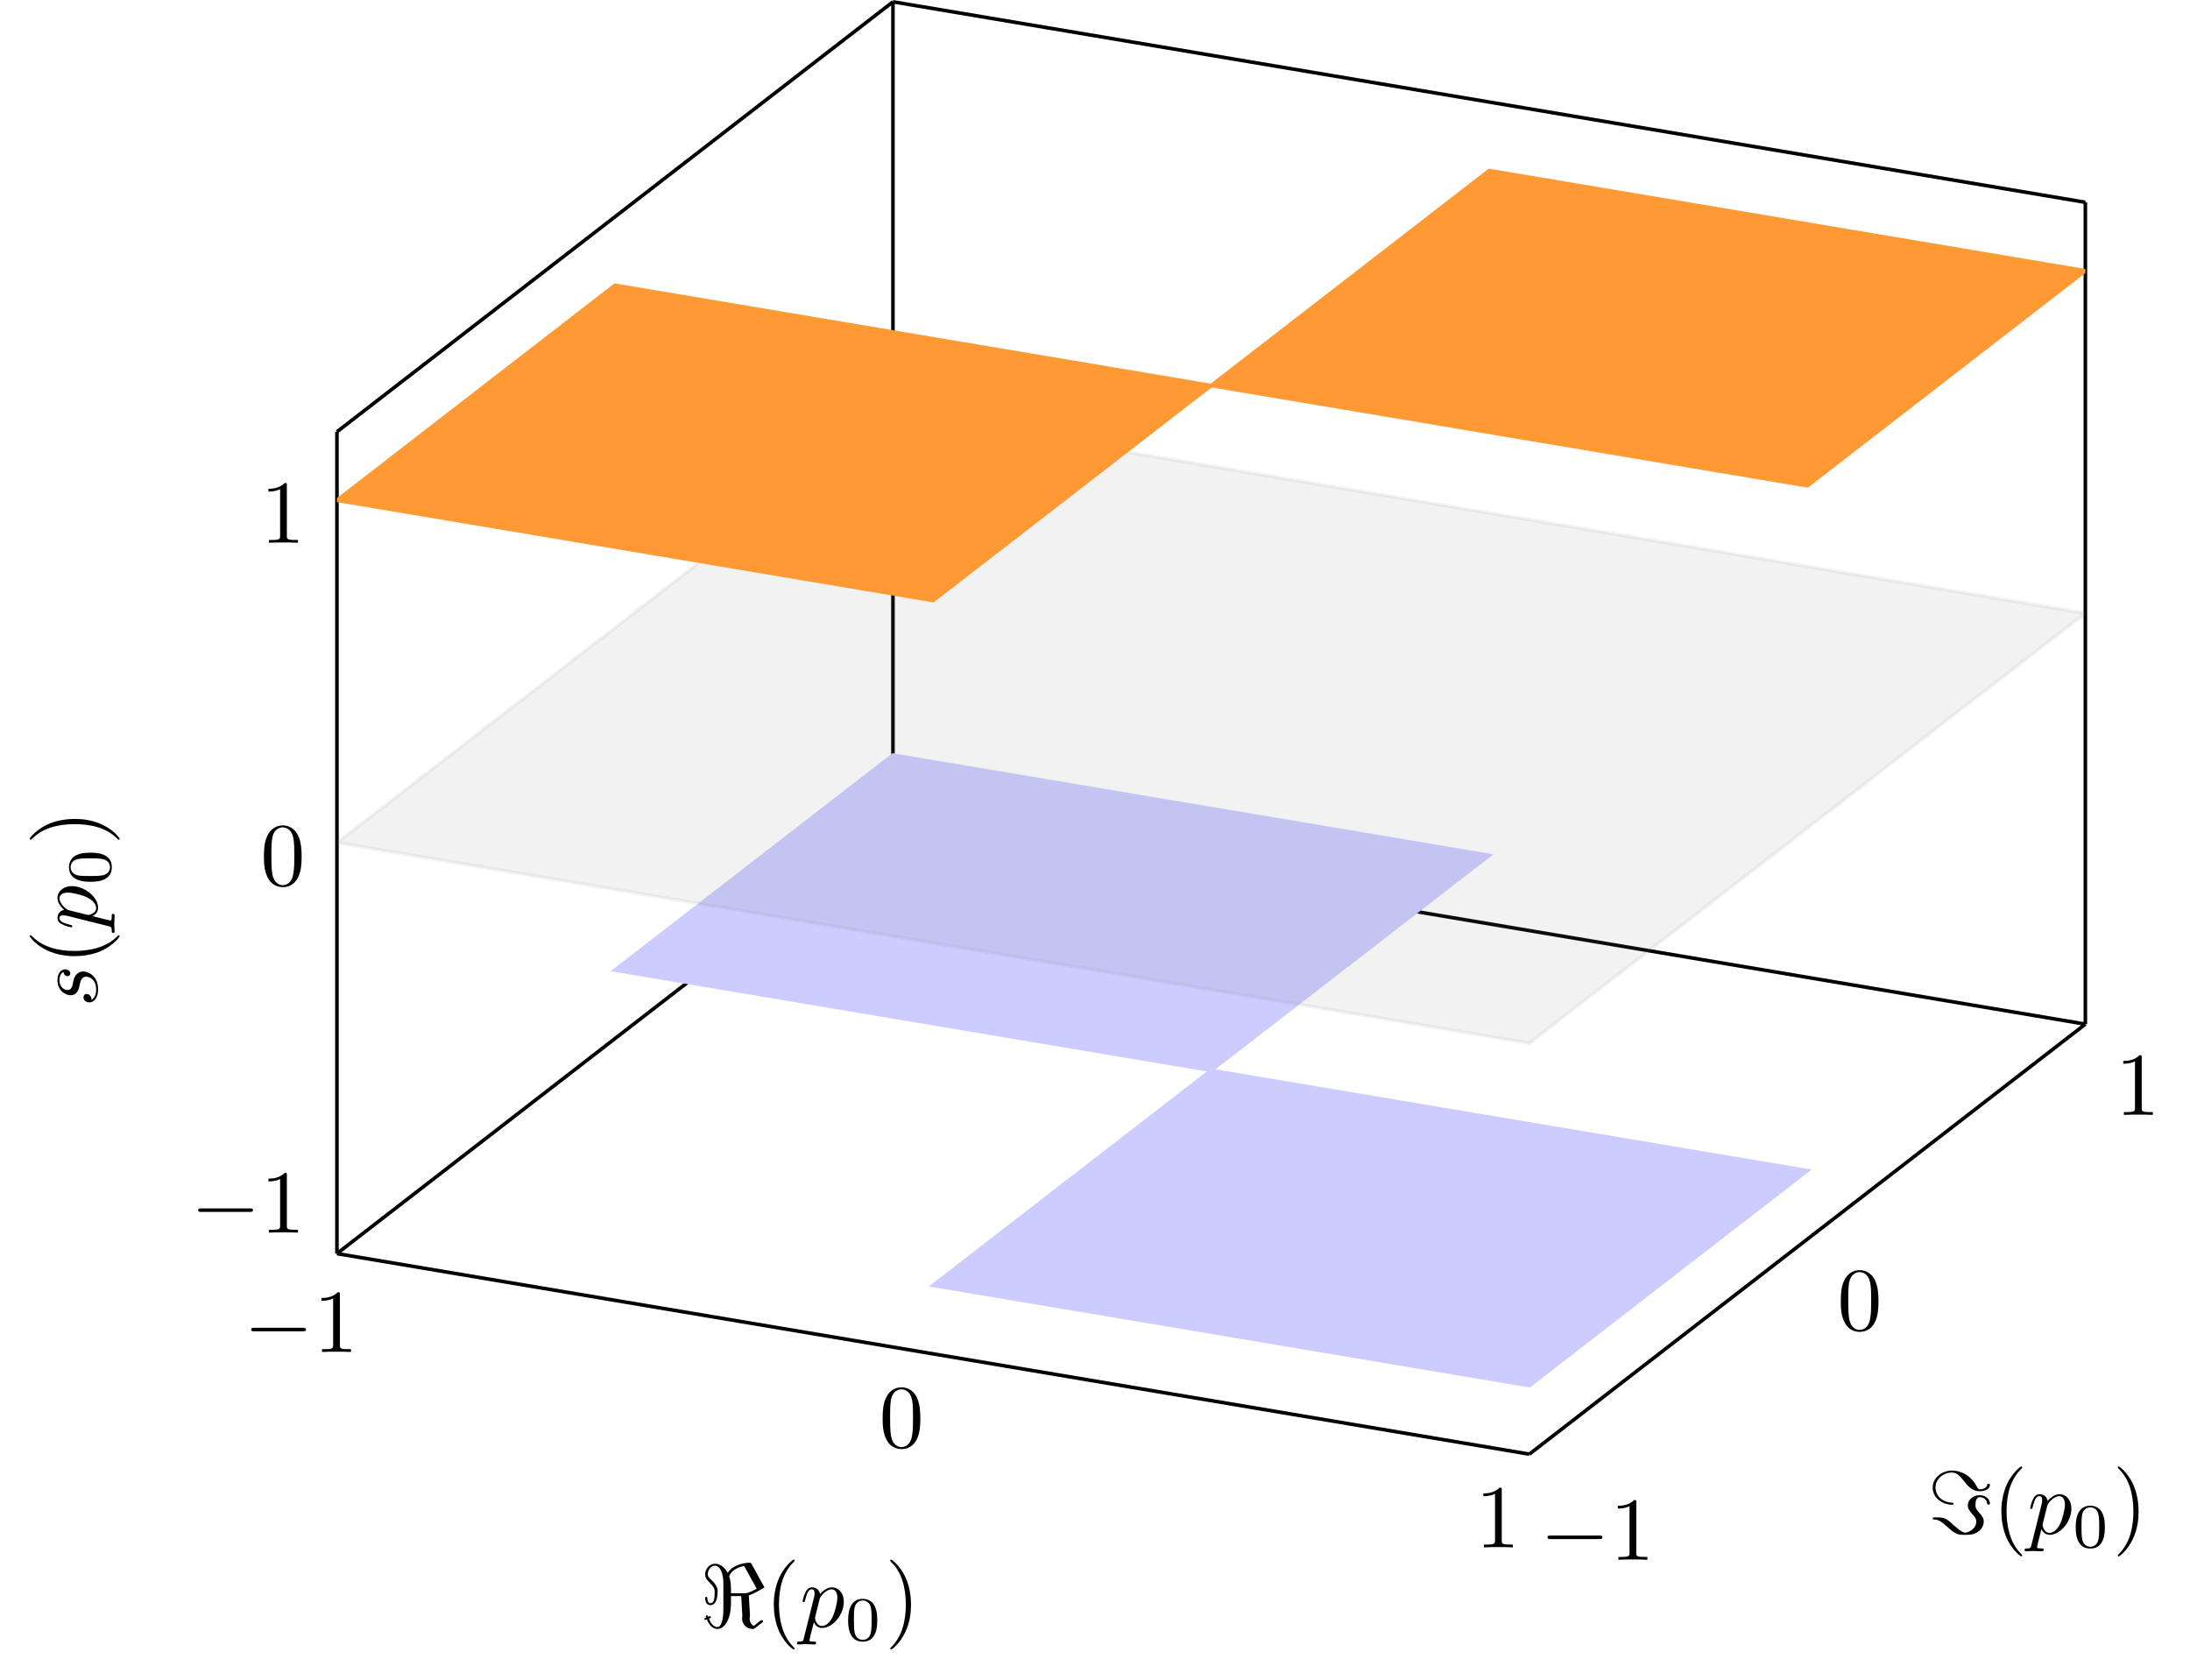
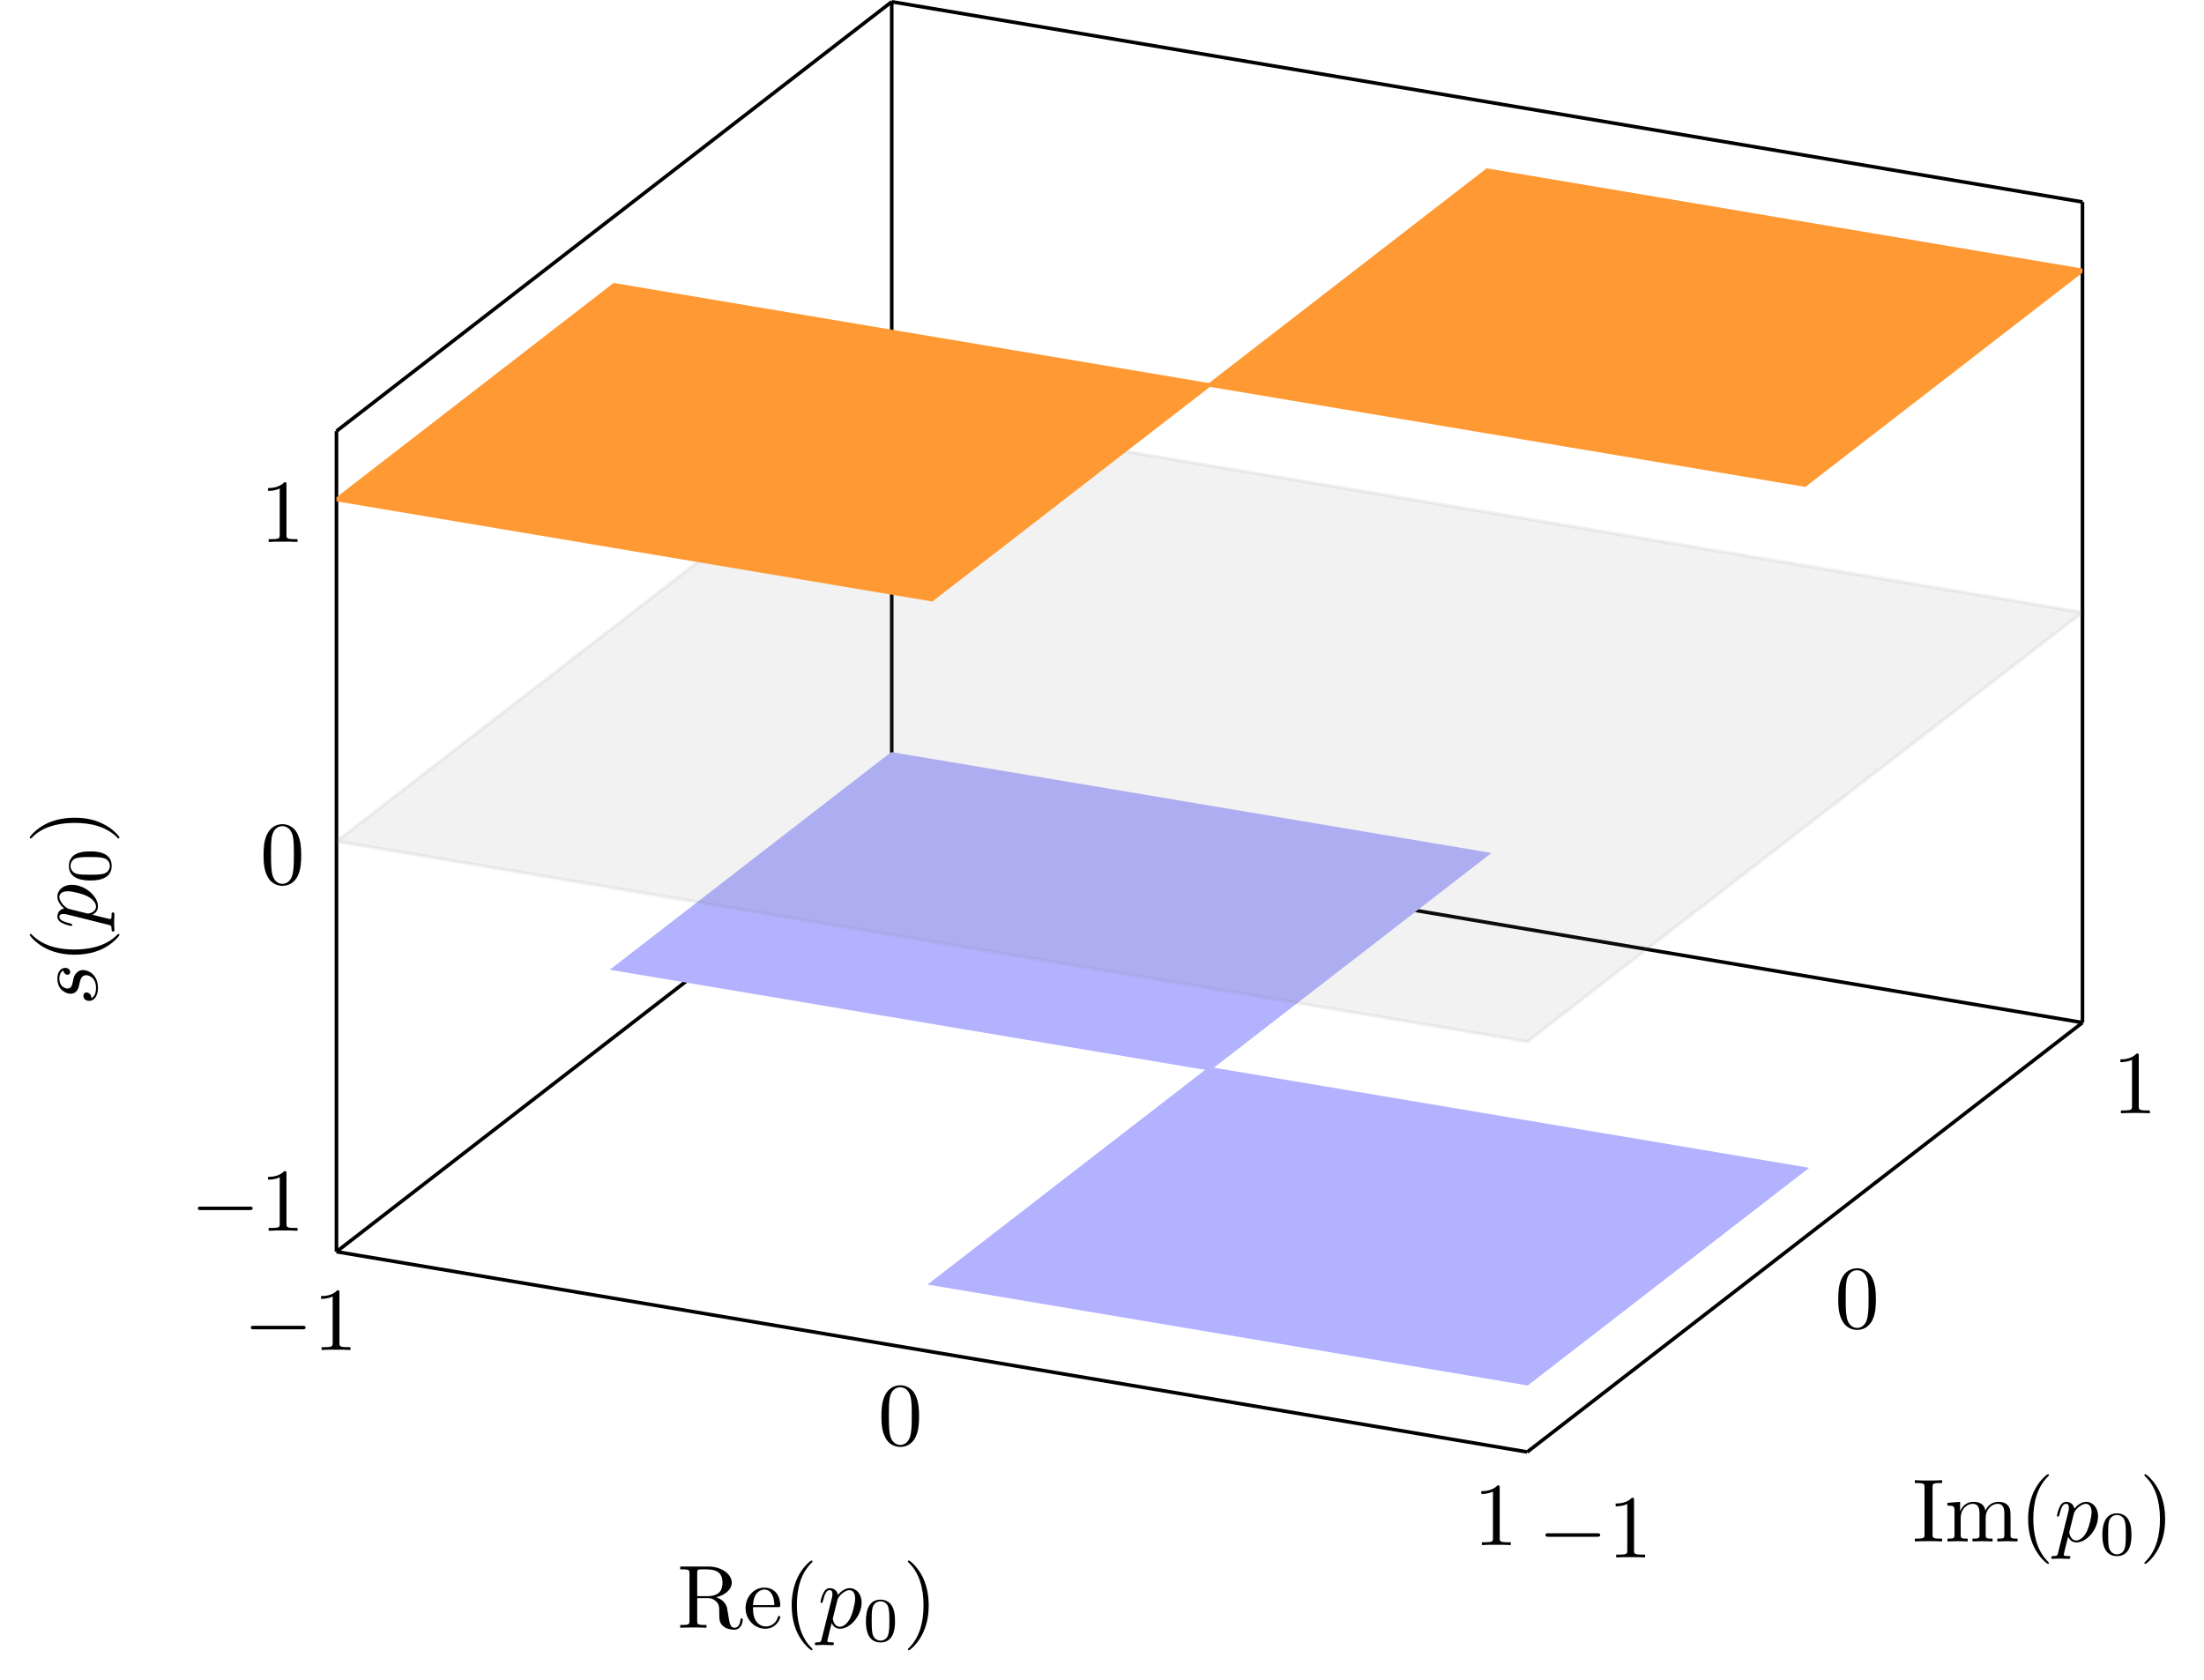
- <svg xmlns="http://www.w3.org/2000/svg" xmlns:xlink="http://www.w3.org/1999/xlink" width="324.449" height="248.811" viewBox="0 0 243.337 186.608">
+ <svg xmlns="http://www.w3.org/2000/svg" xmlns:xlink="http://www.w3.org/1999/xlink" width="326.973" height="249.28" viewBox="0 0 245.23 186.96">
  <defs>
+     <clipPath id="d">
+       <path d="M68 83h98v36H68zm0 0" />
+     </clipPath>
+     <clipPath id="e">
+       <path d="M231.71 113.8V22.478L99.22.195 37.438 47.98v91.32l132.492 22.286zm0 0" />
+     </clipPath>
+     <clipPath id="f">
+       <path d="M62 78h110v47H62zm0 0" />
+     </clipPath>
+     <clipPath id="g">
+       <path d="M231.71 113.8V22.478L99.22.195 37.438 47.98v91.32l132.492 22.286zm0 0" />
+     </clipPath>
+     <clipPath id="h">
+       <path d="M103 118h98v36h-98zm0 0" />
+     </clipPath>
+     <clipPath id="i">
+       <path d="M231.71 113.8V22.478L99.22.195 37.438 47.98v91.32l132.492 22.286zm0 0" />
+     </clipPath>
+     <clipPath id="j">
+       <path d="M98 113h109v47H98zm0 0" />
+     </clipPath>
+     <clipPath id="k">
+       <path d="M231.71 113.8V22.478L99.22.195 37.438 47.98v91.32l132.492 22.286zm0 0" />
+     </clipPath>
+     <clipPath id="l">
+       <path d="M37 45h195v71H37zm0 0" />
+     </clipPath>
+     <clipPath id="m">
+       <path d="M231.71 113.8V22.478L99.22.195 37.438 47.98v91.32l132.492 22.286zm0 0" />
+     </clipPath>
+     <clipPath id="n">
+       <path d="M37 40h195v82H37zm0 0" />
+     </clipPath>
+     <clipPath id="o">
+       <path d="M231.71 113.8V22.478L99.22.195 37.438 47.98v91.32l132.492 22.286zm0 0" />
+     </clipPath>
+     <clipPath id="p">
+       <path d="M134 18h98v36h-98zm0 0" />
+     </clipPath>
+     <clipPath id="q">
+       <path d="M231.71 113.8V22.478L99.22.195 37.438 47.98v91.32l132.492 22.286zm0 0" />
+     </clipPath>
+     <clipPath id="r">
+       <path d="M128 13h104v47H128zm0 0" />
+     </clipPath>
+     <clipPath id="s">
+       <path d="M231.71 113.8V22.478L99.22.195 37.438 47.98v91.32l132.492 22.286zm0 0" />
+     </clipPath>
+     <clipPath id="t">
+       <path d="M37 31h98v36H37zm0 0" />
+     </clipPath>
+     <clipPath id="u">
+       <path d="M231.71 113.8V22.478L99.22.195 37.438 47.98v91.32l132.492 22.286zm0 0" />
+     </clipPath>
+     <clipPath id="v">
+       <path d="M37 26h104v47H37zm0 0" />
+     </clipPath>
+     <clipPath id="w">
+       <path d="M231.71 113.8V22.478L99.22.195 37.438 47.98v91.32l132.492 22.286zm0 0" />
+     </clipPath>
    <symbol overflow="visible" id="a">
      <path d="M6.563-2.297c.171 0 .359 0 .359-.203 0-.188-.188-.188-.36-.188h-5.39c-.172 0-.344 0-.344.188 0 .203.172.203.344.203zm0 0" />
    </symbol>
-     <symbol overflow="visible" id="x">
-       <path d="M5.719-6.984c-.094-.141-.094-.157-.235-.157-.687 0-1.906.282-2.421 1.125-.157-.28-.641-1.015-1.391-1.015-.688 0-1.125.625-1.125 1.203 0 .375.234.625.515.906.547.563.547.719.547 1.094 0 .594-.046 1.187-.484 1.187-.266 0-.313-.375-.328-.546 0-.079-.016-.157-.125-.157-.125 0-.125.11-.125.14 0 .188.094.782.578.782.813 0 .813-1.281.813-1.5 0-.312-.032-.687-.704-1.312-.28-.25-.39-.391-.39-.625 0-.422.297-.954.812-.954.516 0 .922.782.922 1.954v2.937c0 .094 0 1.922-.656 1.922-.36 0-.734-.313-.938-.938.016 0 .22-.062.22-.156 0-.062-.079-.11-.11-.11a1.01 1.01 0 0 0-.203.063C.875-1.203.828-1.312.75-1.312c-.047 0-.125.093-.125.14 0 .031.016.094.047.125-.063.016-.219.063-.219.156 0 .047.063.11.11.11A.88.88 0 0 0 .75-.844C1.063.016 1.578.22 1.922.22c.703 0 1.5-.906 1.5-2.938v-.719h1.14l.125 2.188c0 .063-.03.14-.03.328 0 .594.484 1.14 1.155 1.14.125 0 .157 0 .344-.14l.719-.562C6.985-.578 7-.594 7-.625c0-.078-.156-.14-.188-.14-.046 0-.406.28-.859.656A.946.946 0 0 1 5.5-.922c0-.187.031-.219.031-.328 0-.297-.047-.813-.062-1.125-.016-.203-.063-1-.063-1.14.563-.172 1.64-.813 1.657-.829a.106.106 0 0 0 .062-.093c0-.016-.063-.141-.078-.141zM6.28-4.25c-.922.5-1.125.5-1.422.5H3.422v-.484c0-.688-.094-1.079-.203-1.391.344-.953 1.64-1.14 1.64-1.14.032 0 .079.109.094.109zm0 0" />
-     </symbol>
-     <symbol overflow="visible" id="C">
-       <path d="M2.86-3.344c0-.078-.063-.11-.094-.11C1.25-3.546.859-4.546.859-5.14c0-.984.907-1.671 1.813-1.671.562 0 .89.359 1.312.906.454.562.938 1.172 1.782 1.172.703 0 1.14-.313 1.14-.704 0-.125-.093-.125-.156-.125-.125 0-.14.047-.156.141-.078.469-.782.469-.797.469-.14 0-.203-.031-.36-.328-.89-1.64-2.312-1.75-2.718-1.75-1.219 0-2.172.843-2.172 1.89 0 1.235 1.234 1.907 2.14 1.907.063 0 .172 0 .172-.11zM.812-1.828c-.172 0-.266 0-.266.11 0 .03 0 .109.094.109.343.03.671.046 1.437.75C3.141.109 3.36.109 4.156.109c.516 0 .938 0 1.422-.343.36-.235.64-.641.64-1.141 0-.36-.14-.563-.5-.969-.39-.437-.421-.61-.421-.844 0-.421.11-.89.469-.89.015 0 .75 0 .828.703.015.063.031.125.156.125s.156-.047.156-.14c0-.422-.453-.907-1.156-.907-.719 0-1.297.516-1.297 1.14 0 .407.234.657.531 1 .375.407.407.579.407.782 0 .922-1.032 1.25-1.22 1.25-.062 0-.327-.078-.655-.297-.172-.14-.454-.39-.5-.422-.72-.687-1.11-.984-1.797-.984zm0 0" />
-     </symbol>
    <symbol overflow="visible" id="b">
      <path d="M2.938-6.375c0-.25 0-.266-.235-.266C2.078-6 1.203-6 .891-6v.313c.203 0 .78 0 1.296-.266v5.172c0 .36-.03.469-.921.469H.953V0c.344-.031 1.203-.031 1.61-.031.39 0 1.265 0 1.609.031v-.313h-.313c-.906 0-.921-.109-.921-.468zm0 0" />
    </symbol>
    <symbol overflow="visible" id="c">
-       <path d="M4.578-3.188c0-.796-.047-1.593-.39-2.328C3.733-6.484 2.905-6.64 2.5-6.64c-.61 0-1.328.266-1.75 1.188-.313.687-.36 1.469-.36 2.266 0 .75.032 1.64.454 2.406a1.83 1.83 0 0 0 1.64 1c.532 0 1.297-.203 1.735-1.157.312-.687.36-1.468.36-2.25zM2.484 0c-.39 0-.984-.25-1.156-1.203-.11-.594-.11-1.516-.11-2.11 0-.64 0-1.296.079-1.828.187-1.187.937-1.28 1.187-1.28.329 0 .985.187 1.172 1.171.11.563.11 1.313.11 1.938 0 .75 0 1.421-.11 2.062C3.5-.297 2.937 0 2.484 0zm0 0" />
+       <path d="M4.578-3.188c0-.796-.047-1.593-.39-2.328C3.733-6.484 2.905-6.64 2.5-6.64c-.61 0-1.328.266-1.75 1.188-.313.687-.36 1.469-.36 2.266 0 .75.032 1.64.454 2.406a1.83 1.83 0 001.64 1c.532 0 1.297-.203 1.735-1.157.312-.687.36-1.468.36-2.25zM2.484 0c-.39 0-.984-.25-1.156-1.203-.11-.594-.11-1.516-.11-2.11 0-.64 0-1.296.079-1.828.187-1.187.937-1.28 1.187-1.28.329 0 .985.187 1.172 1.171.11.563.11 1.313.11 1.938 0 .75 0 1.421-.11 2.062C3.5-.297 2.937 0 2.484 0zm0 0" />
+     </symbol>
+     <symbol overflow="visible" id="x">
+       <path d="M2.234-3.516v-2.578c0-.234 0-.36.22-.39.093-.016.39-.016.593-.016.89 0 2 .047 2 1.484 0 .688-.234 1.5-1.703 1.5zm2.11.125c.953-.234 1.734-.843 1.734-1.625 0-.953-1.14-1.796-2.594-1.796H.344v.312h.25c.765 0 .781.11.781.469v5.25c0 .36-.016.469-.781.469h-.25V0c.36-.031 1.078-.031 1.453-.031.39 0 1.11 0 1.469.031v-.313h-.25c-.766 0-.782-.109-.782-.468v-2.516h1.141c.156 0 .578 0 .938.344.375.344.375.656.375 1.328 0 .64 0 1.047.406 1.422.406.36.953.422 1.25.422.781 0 .953-.813.953-1.094 0-.063 0-.172-.125-.172-.11 0-.11.094-.125.156C6.984-.17 6.64 0 6.39 0c-.485 0-.563-.516-.704-1.438l-.14-.796c-.172-.641-.656-.97-1.203-1.157zm0 0" />
    </symbol>
    <symbol overflow="visible" id="y">
+       <path d="M1.11-2.516C1.171-4 2.015-4.25 2.36-4.25c1.015 0 1.124 1.344 1.124 1.734zm0 .22h2.78c.22 0 .25 0 .25-.22 0-.984-.546-1.953-1.78-1.953C1.202-4.469.28-3.437.28-2.187.281-.86 1.328.108 2.47.108 3.688.11 4.14-1 4.14-1.187c0-.094-.079-.125-.141-.125-.078 0-.11.062-.125.14C3.531-.14 2.625-.14 2.531-.14c-.5 0-.89-.296-1.125-.671-.297-.47-.297-1.125-.297-1.485zm0 0" />
+     </symbol>
+     <symbol overflow="visible" id="z">
      <path d="M3.297 2.39c0-.03 0-.046-.172-.218C1.891.922 1.562-.968 1.562-2.5c0-1.734.375-3.469 1.61-4.703.125-.125.125-.14.125-.172 0-.078-.031-.11-.094-.11-.11 0-1 .688-1.594 1.954C1.11-4.438.984-3.328.984-2.5c0 .781.11 1.984.657 3.125C2.25 1.844 3.094 2.5 3.203 2.5c.063 0 .094-.031.094-.11zm0 0" />
    </symbol>
+     <symbol overflow="visible" id="C">
+       <path d="M2.875-2.5c0-.766-.11-1.969-.656-3.11C1.625-6.827.766-7.483.672-7.483a.107.107 0 00-.11.109c0 .031 0 .047.188.234.984.985 1.547 2.563 1.547 4.641 0 1.719-.36 3.469-1.594 4.719-.14.125-.14.14-.14.172 0 .062.046.109.109.109.094 0 1-.688 1.578-1.953.516-1.094.625-2.203.625-3.047zm0 0" />
+     </symbol>
+     <symbol overflow="visible" id="D">
+       <path d="M2.25-6.031c0-.36.016-.469.813-.469h.25v-.313c-.344.032-1.126.032-1.516.032-.375 0-1.172 0-1.516-.032v.313h.25c.797 0 .828.11.828.469v5.25c0 .36-.03.469-.828.469h-.25V0c.344-.031 1.14-.031 1.516-.031.39 0 1.172 0 1.516.031v-.313h-.25c-.797 0-.813-.109-.813-.468zm0 0" />
+     </symbol>
+     <symbol overflow="visible" id="E">
+       <path d="M1.094-3.422V-.75c0 .438-.11.438-.782.438V0c.36-.016.86-.031 1.141-.031.25 0 .766.015 1.11.031v-.313c-.672 0-.782 0-.782-.437v-1.844c0-1.031.719-1.594 1.344-1.594.64 0 .75.532.75 1.11V-.75c0 .438-.11.438-.781.438V0c.344-.016.86-.031 1.125-.031.25 0 .781.015 1.11.031v-.313c-.657 0-.766 0-.766-.437v-1.844c0-1.031.703-1.594 1.343-1.594.625 0 .735.532.735 1.11V-.75c0 .438-.11.438-.782.438V0c.344-.016.86-.031 1.125-.031.266 0 .782.015 1.125.031v-.313c-.515 0-.765 0-.78-.296v-1.907c0-.859 0-1.156-.313-1.515-.141-.172-.47-.375-1.047-.375-.828 0-1.282.593-1.438.984-.14-.875-.875-.984-1.328-.984-.734 0-1.203.422-1.484 1.047v-1.047l-1.407.11v.312c.704 0 .782.062.782.562zm0 0" />
+     </symbol>
+     <symbol overflow="visible" id="A">
+       <path d="M.453 1.219c-.078.343-.11.406-.547.406-.11 0-.218 0-.218.188 0 .078.046.125.124.125.266 0 .563-.032.829-.032.343 0 .671.032 1 .032.046 0 .171 0 .171-.204 0-.109-.093-.109-.234-.109-.5 0-.5-.063-.5-.156 0-.125.422-1.75.484-2 .125.297.407.64.922.64 1.157 0 2.407-1.453 2.407-2.921 0-.938-.579-1.594-1.329-1.594-.5 0-.984.36-1.312.75-.094-.547-.531-.75-.89-.75-.47 0-.657.39-.735.562-.188.344-.313.938-.313.969 0 .11.094.11.11.11.11 0 .11-.016.172-.235.172-.703.375-1.188.734-1.188.172 0 .313.079.313.454 0 .234-.032.343-.079.515zm1.75-4.328c.063-.266.344-.547.516-.704.36-.296.64-.374.812-.374.39 0 .64.343.64.937 0 .594-.327 1.734-.515 2.11-.344.702-.812 1.03-1.187 1.03-.656 0-.781-.828-.781-.89 0-.016 0-.031.03-.156zm0 0" />
+     </symbol>
    <symbol overflow="visible" id="B">
-       <path d="M2.875-2.5c0-.766-.11-1.969-.656-3.11C1.625-6.827.766-7.483.672-7.483a.107.107 0 0 0-.11.109c0 .031 0 .047.188.234.984.985 1.547 2.563 1.547 4.641 0 1.719-.36 3.469-1.594 4.719-.14.125-.14.14-.14.172 0 .062.046.109.109.109.094 0 1-.688 1.578-1.953.516-1.094.625-2.203.625-3.047zm0 0" />
-     </symbol>
-     <symbol overflow="visible" id="z">
-       <path d="M.453 1.219c-.078.343-.11.406-.547.406-.11 0-.218 0-.218.188 0 .078.046.125.124.125.266 0 .563-.032.829-.032.343 0 .671.032 1 .032.046 0 .171 0 .171-.204 0-.109-.093-.109-.234-.109-.5 0-.5-.063-.5-.156 0-.125.422-1.75.484-2 .125.297.407.64.922.64 1.157 0 2.407-1.453 2.407-2.921 0-.938-.579-1.594-1.329-1.594-.5 0-.984.36-1.312.75-.094-.547-.531-.75-.89-.75-.47 0-.657.39-.735.562-.188.344-.313.938-.313.969 0 .11.094.11.11.11.11 0 .11-.016.172-.235.172-.703.375-1.188.734-1.188.172 0 .313.079.313.454 0 .234-.032.343-.079.515zm1.75-4.328c.063-.266.344-.547.516-.704.36-.296.64-.374.812-.374.39 0 .64.343.64.937 0 .594-.327 1.734-.515 2.11-.344.702-.812 1.03-1.187 1.03-.656 0-.781-.828-.781-.89 0-.016 0-.031.03-.156zm0 0" />
-     </symbol>
-     <symbol overflow="visible" id="A">
      <path d="M3.594-2.219c0-.765-.094-1.328-.406-1.812-.22-.313-.657-.594-1.204-.594C.36-4.625.36-2.719.36-2.219c0 .5 0 2.36 1.625 2.36 1.61 0 1.61-1.86 1.61-2.36zM1.984-.063c-.328 0-.75-.187-.89-.75C1-1.219 1-1.796 1-2.313c0-.515 0-1.046.094-1.421.156-.547.593-.704.89-.704.375 0 .735.235.86.641.11.375.125.875.125 1.485 0 .515 0 1.03-.094 1.468-.14.64-.61.781-.89.781zm0 0" />
    </symbol>
-     <symbol overflow="visible" id="D">
-       <path d="M-3.734-3.89c.015.265.234.468.453.468.14 0 .297-.094.297-.312 0-.22-.172-.454-.563-.454-.453 0-.86.422-.86 1.188 0 1.313 1.016 1.688 1.454 1.688.781 0 .922-.735.984-1.032.11-.515.219-1.031.766-1.031.25 0 1.094.219 1.094 1.422 0 .14 0 .906-.532 1.14a.552.552 0 0 0-.53-.64c-.22 0-.345.172-.345.375 0 .266.204.562.657.562.562 0 .968-.578.968-1.421 0-1.625-1.203-2.016-1.656-2.016a.97.97 0 0 0-.719.312c-.28.266-.343.563-.421 1-.079.36-.157.75-.61.75-.281 0-.89-.234-.89-1.109 0-.25.078-.75.453-.89zm0 0" />
-     </symbol>
    <symbol overflow="visible" id="F">
+       <path d="M-3.734-3.89c.015.265.234.468.453.468.14 0 .297-.094.297-.312 0-.22-.172-.454-.563-.454-.453 0-.86.422-.86 1.188 0 1.313 1.016 1.688 1.454 1.688.781 0 .922-.735.984-1.032.11-.515.219-1.031.766-1.031.25 0 1.094.219 1.094 1.422 0 .14 0 .906-.532 1.14a.552.552 0 00-.53-.64c-.22 0-.345.172-.345.375 0 .266.204.562.657.562.562 0 .968-.578.968-1.421 0-1.625-1.203-2.016-1.656-2.016a.97.97 0 00-.719.312c-.28.266-.343.563-.421 1-.079.36-.157.75-.61.75-.281 0-.89-.234-.89-1.109 0-.25.078-.75.453-.89zm0 0" />
+     </symbol>
+     <symbol overflow="visible" id="H">
      <path d="M1.219-.453c.343.078.406.11.406.547 0 .11 0 .218.188.218.078 0 .125-.046.125-.124 0-.266-.032-.563-.032-.829 0-.343.032-.671.032-1 0-.046 0-.171-.204-.171-.109 0-.109.093-.109.234 0 .5-.063.5-.156.5-.125 0-1.75-.422-2-.484.297-.125.64-.407.64-.922 0-1.157-1.453-2.407-2.921-2.407-.938 0-1.594.579-1.594 1.329 0 .5.36.984.75 1.312-.547.094-.75.531-.75.89 0 .47.39.657.562.735.344.188.938.313.969.313.11 0 .11-.094.11-.11 0-.11-.016-.11-.235-.172-.703-.172-1.188-.375-1.188-.734 0-.172.079-.313.454-.313.234 0 .343.032.515.079zm-4.328-1.75c-.266-.063-.547-.344-.704-.516-.296-.36-.374-.64-.374-.812 0-.39.343-.64.937-.64.594 0 1.734.327 2.11.515.702.344 1.03.812 1.03 1.187 0 .656-.828.781-.89.781-.016 0-.031 0-.156-.03zm0 0" />
    </symbol>
-     <symbol overflow="visible" id="E">
+     <symbol overflow="visible" id="G">
      <path d="M2.39-3.297c-.03 0-.046 0-.218.172C.922-1.891-.968-1.562-2.5-1.562c-1.734 0-3.469-.375-4.703-1.61-.125-.125-.14-.125-.172-.125-.078 0-.11.031-.11.094 0 .11.688 1 1.954 1.594 1.093.5 2.203.625 3.031.625.781 0 1.984-.11 3.125-.657C1.844-2.25 2.5-3.094 2.5-3.203c0-.063-.031-.094-.11-.094zm0 0" />
    </symbol>
-     <symbol overflow="visible" id="H">
+     <symbol overflow="visible" id="J">
      <path d="M-2.5-2.875c-.766 0-1.969.11-3.11.656-1.218.594-1.874 1.453-1.874 1.547 0 .063.046.11.109.11.031 0 .047 0 .234-.188.985-.984 2.563-1.547 4.641-1.547 1.719 0 3.469.36 4.719 1.594.125.14.14.14.172.14.062 0 .109-.046.109-.109 0-.094-.688-1-1.953-1.578-1.094-.516-2.203-.625-3.047-.625zm0 0" />
    </symbol>
-     <symbol overflow="visible" id="G">
+     <symbol overflow="visible" id="I">
      <path d="M-2.219-3.594c-.765 0-1.328.094-1.812.406-.313.22-.594.657-.594 1.204C-4.625-.36-2.719-.36-2.219-.36c.5 0 2.36 0 2.36-1.625 0-1.61-1.86-1.61-2.36-1.61zm2.156 1.61c0 .328-.187.75-.75.89C-1.219-1-1.796-1-2.313-1c-.515 0-1.046 0-1.421-.094-.547-.156-.704-.593-.704-.89 0-.375.235-.735.641-.86.375-.11.875-.125 1.485-.125.515 0 1.03 0 1.468.094.64.14.781.61.781.89zm0 0" />
    </symbol>
-     <clipPath id="d">
-       <path d="M68 83h98v36H68zm0 0" />
-     </clipPath>
-     <clipPath id="e">
-       <path d="M231.71 113.805V22.48L99.22.2 37.438 47.983v91.32L169.93 161.59zm0 0" />
-     </clipPath>
-     <clipPath id="f">
-       <path d="M62 78h110v47H62zm0 0" />
-     </clipPath>
-     <clipPath id="g">
-       <path d="M231.71 113.805V22.48L99.22.2 37.438 47.983v91.32L169.93 161.59zm0 0" />
-     </clipPath>
-     <clipPath id="h">
-       <path d="M103 118h98v36h-98zm0 0" />
-     </clipPath>
-     <clipPath id="i">
-       <path d="M231.71 113.805V22.48L99.22.2 37.438 47.983v91.32L169.93 161.59zm0 0" />
-     </clipPath>
-     <clipPath id="j">
-       <path d="M98 113h109v47H98zm0 0" />
-     </clipPath>
-     <clipPath id="k">
-       <path d="M231.71 113.805V22.48L99.22.2 37.438 47.983v91.32L169.93 161.59zm0 0" />
-     </clipPath>
-     <clipPath id="l">
-       <path d="M37 45h195v71H37zm0 0" />
-     </clipPath>
-     <clipPath id="m">
-       <path d="M231.71 113.805V22.48L99.22.2 37.438 47.983v91.32L169.93 161.59zm0 0" />
-     </clipPath>
-     <clipPath id="n">
-       <path d="M37 40h195v82H37zm0 0" />
-     </clipPath>
-     <clipPath id="o">
-       <path d="M231.71 113.805V22.48L99.22.2 37.438 47.983v91.32L169.93 161.59zm0 0" />
-     </clipPath>
-     <clipPath id="p">
-       <path d="M134 18h98v36h-98zm0 0" />
-     </clipPath>
-     <clipPath id="q">
-       <path d="M231.71 113.805V22.48L99.22.2 37.438 47.983v91.32L169.93 161.59zm0 0" />
-     </clipPath>
-     <clipPath id="r">
-       <path d="M128 13h104v47H128zm0 0" />
-     </clipPath>
-     <clipPath id="s">
-       <path d="M231.71 113.805V22.48L99.22.2 37.438 47.983v91.32L169.93 161.59zm0 0" />
-     </clipPath>
-     <clipPath id="t">
-       <path d="M37 31h98v36H37zm0 0" />
-     </clipPath>
-     <clipPath id="u">
-       <path d="M231.71 113.805V22.48L99.22.2 37.438 47.983v91.32L169.93 161.59zm0 0" />
-     </clipPath>
-     <clipPath id="v">
-       <path d="M37 26h104v47H37zm0 0" />
-     </clipPath>
-     <clipPath id="w">
-       <path d="M231.71 113.805V22.48L99.22.2 37.438 47.983v91.32L169.93 161.59zm0 0" />
-     </clipPath>
  </defs>
-   <path d="M37.438 139.305L169.93 161.59M99.219 91.52l132.492 22.285m-194.274 25.5L99.22 91.52m70.71 70.07l61.782-47.785" fill="none" stroke-width="0.399" stroke="rgb(0%,0%,0%)" stroke-miterlimit="10" />
-   <use xlink:href="#a" x="27.08" y="150.236" fill="rgb(0%,0%,0%)" />
-   <use xlink:href="#b" x="34.829" y="150.236" fill="rgb(0%,0%,0%)" />
-   <use xlink:href="#c" x="97.683" y="160.807" fill="rgb(0%,0%,0%)" />
-   <use xlink:href="#b" x="163.928" y="171.949" fill="rgb(0%,0%,0%)" />
-   <use xlink:href="#a" x="171.125" y="173.325" fill="rgb(0%,0%,0%)" />
-   <use xlink:href="#b" x="178.874" y="173.325" fill="rgb(0%,0%,0%)" />
-   <use xlink:href="#c" x="204.145" y="147.784" fill="rgb(0%,0%,0%)" />
-   <use xlink:href="#b" x="235.035" y="123.892" fill="rgb(0%,0%,0%)" />
-   <path d="M99.219.2L231.71 22.48M37.437 47.984L99.22.2" fill="none" stroke-width="0.399" stroke="rgb(0%,0%,0%)" stroke-miterlimit="10" />
-   <path d="M37.438 139.305v-91.32m61.78 43.535V.2" fill="none" stroke-width="0.399" stroke="rgb(0%,0%,0%)" stroke-miterlimit="10" />
-   <use xlink:href="#a" x="21.188" y="136.97" fill="rgb(0%,0%,0%)" />
-   <use xlink:href="#b" x="28.937" y="136.97" fill="rgb(0%,0%,0%)" />
-   <use xlink:href="#c" x="28.936" y="98.363" fill="rgb(0%,0%,0%)" />
-   <use xlink:href="#b" x="28.936" y="60.313" fill="rgb(0%,0%,0%)" />
-   <path d="M231.71 113.805V22.48" fill="none" stroke-width="0.399" stroke="rgb(0%,0%,0%)" stroke-miterlimit="10" />
+   <path d="M37.438 139.3h0m66.246 11.145h0m66.246 11.14h0m-70.711-70.07h0m66.246 11.141h0m66.246 11.145h0M37.438 139.3h0m30.89-23.89h0m30.89-23.894h0m70.712 70.07h0m30.89-23.895h0m30.89-23.89h0" fill="none" stroke-width=".199" stroke="gray" stroke-miterlimit="10" />
+   <path d="M37.438 139.3l132.492 22.286M99.219 91.516L231.71 113.8M37.438 139.3l61.78-47.784M169.93 161.586l61.78-47.785" fill="none" stroke-width=".399" stroke="#000" stroke-miterlimit="10" />
+   <use xlink:href="#a" x="27.08" y="150.234" />
+   <use xlink:href="#b" x="34.829" y="150.234" />
+   <use xlink:href="#c" x="97.683" y="160.805" />
+   <use xlink:href="#b" x="163.928" y="171.946" />
+   <use xlink:href="#a" x="171.125" y="173.322" />
+   <use xlink:href="#b" x="178.874" y="173.322" />
+   <use xlink:href="#c" x="204.145" y="147.782" />
+   <use xlink:href="#b" x="235.035" y="123.889" />
+   <path d="M99.219.195h0m66.246 11.14h0m66.246 11.142h0M37.438 47.98h0m30.89-23.894h0M99.218.196h0" fill="none" stroke-width=".199" stroke="gray" stroke-miterlimit="10" />
+   <path d="M99.219.195L231.71 22.477M37.438 47.98L99.218.195" fill="none" stroke-width=".399" stroke="#000" stroke-miterlimit="10" />
+   <path d="M37.438 139.3h0m30.89-23.89h0m30.89-23.894h0M37.439 47.98h0m30.89-23.894h0M99.218.196h0M37.438 131.691h0m0-38.05h0m0-38.051h0m61.78 28.316h0m0-38.05h0m0-38.051h0" fill="none" stroke-width=".199" stroke="gray" stroke-miterlimit="10" />
+   <path d="M37.438 139.3V47.98M99.219 91.516V.196" fill="none" stroke-width=".399" stroke="#000" stroke-miterlimit="10" />
+   <use xlink:href="#a" x="21.188" y="136.967" />
+   <use xlink:href="#b" x="28.937" y="136.967" />
+   <use xlink:href="#c" x="28.936" y="98.36" />
+   <use xlink:href="#b" x="28.936" y="60.31" />
+   <path d="M169.93 161.586h0m30.89-23.895h0m30.89-23.89h0M231.71 106.188h0m0-38.047h0m0-38.051h0" fill="none" stroke-width=".199" stroke="gray" stroke-miterlimit="10" />
+   <path d="M231.71 113.8V22.478" fill="none" stroke-width=".399" stroke="#000" stroke-miterlimit="10" />
+   <path d="M37.438 139.3h0m66.246 11.145h0m66.246 11.14h0M37.438 131.691h0m0-38.05h0m0-38.051h0M99.219 91.516h0m66.246 11.14h0m66.246 11.145h0M99.219.195h0m66.246 11.14h0m66.246 11.142h0M99.219 83.906h0m0-38.05h0m0-38.051h0m132.492 98.383h0m0-38.047h0m0-38.051h0" fill="none" stroke-width=".199" stroke="gray" stroke-miterlimit="10" />
  <g clip-path="url(#d)">
    <g clip-path="url(#e)">
-       <path d="M99.219 83.91l66.246 11.14-30.89 23.895-66.247-11.144zm0 0" fill="rgb(79.999%,79.999%,100%)" />
+       <path d="M99.219 83.906l66.246 11.14-30.89 23.895-66.247-11.14zm0 0" fill="#b2b2ff" />
    </g>
  </g>
  <g clip-path="url(#f)">
    <g clip-path="url(#g)">
-       <path d="M99.219 83.91l66.246 11.14-30.89 23.895-66.247-11.144zm0 0" fill="none" stroke-width="0.399" stroke="rgb(79.999%,79.999%,100%)" stroke-miterlimit="10" />
+       <path d="M99.219 83.906l66.246 11.14-30.89 23.895-66.247-11.14zm0 0" fill="none" stroke-width=".399" stroke="#b2b2ff" stroke-miterlimit="10" />
    </g>
  </g>
  <g clip-path="url(#h)">
    <g clip-path="url(#i)">
-       <path d="M200.82 130.086l-66.246-11.14-30.89 23.89 66.246 11.14zm0 0" fill="rgb(79.999%,79.999%,100%)" />
+       <path d="M200.82 130.082l-66.246-11.14-30.89 23.89 66.246 11.145zm0 0" fill="#b2b2ff" />
    </g>
  </g>
  <g clip-path="url(#j)">
    <g clip-path="url(#k)">
-       <path d="M200.82 130.086l-66.246-11.14-30.89 23.89 66.246 11.14zm0 0" fill="none" stroke-width="0.399" stroke="rgb(79.999%,79.999%,100%)" stroke-miterlimit="10" />
+       <path d="M200.82 130.082l-66.246-11.14-30.89 23.89 66.246 11.145zm0 0" fill="none" stroke-width=".399" stroke="#b2b2ff" stroke-miterlimit="10" />
    </g>
  </g>
  <g clip-path="url(#l)">
    <g clip-path="url(#m)">
-       <path d="M99.219 45.86L231.71 68.14l-61.781 47.786L37.437 93.645zm0 0" fill="rgb(50%,50%,50%)" fill-opacity="0.1" />
+       <path d="M99.219 45.855L231.71 68.141l-61.781 47.785L37.437 93.64zm0 0" fill="gray" fill-opacity=".1" />
    </g>
  </g>
  <g clip-path="url(#n)">
    <g clip-path="url(#o)">
-       <path d="M99.219 45.86L231.71 68.14l-61.781 47.786L37.437 93.645zm0 0" fill="none" stroke-width="0.399" stroke="rgb(50%,50%,50%)" stroke-opacity="0.1" stroke-miterlimit="10" />
+       <path d="M99.219 45.855L231.71 68.141l-61.781 47.785L37.437 93.64zm0 0" fill="none" stroke-width=".399" stroke="gray" stroke-opacity=".1" stroke-miterlimit="10" />
    </g>
  </g>
  <g clip-path="url(#p)">
    <g clip-path="url(#q)">
-       <path d="M165.465 18.95l66.246 11.14-30.89 23.894-66.247-11.14zm0 0" fill="rgb(100%,59.999%,20%)" />
+       <path d="M165.465 18.945L231.71 30.09l-30.89 23.89-66.247-11.14zm0 0" fill="#f93" />
    </g>
  </g>
  <g clip-path="url(#r)">
    <g clip-path="url(#s)">
-       <path d="M165.465 18.95l66.246 11.14-30.89 23.894-66.247-11.14zm0 0" fill="none" stroke-width="0.399" stroke="rgb(100%,59.999%,20%)" stroke-miterlimit="10" />
+       <path d="M165.465 18.945L231.71 30.09l-30.89 23.89-66.247-11.14zm0 0" fill="none" stroke-width=".399" stroke="#f93" stroke-miterlimit="10" />
    </g>
  </g>
  <g clip-path="url(#t)">
    <g clip-path="url(#u)">
-       <path d="M134.574 42.844L68.328 31.699l-30.89 23.895 66.246 11.14zm0 0" fill="rgb(100%,59.999%,20%)" />
+       <path d="M134.574 42.84L68.328 31.7l-30.89 23.89 66.246 11.14zm0 0" fill="#f93" />
    </g>
  </g>
  <g clip-path="url(#v)">
    <g clip-path="url(#w)">
-       <path d="M134.574 42.844L68.328 31.699l-30.89 23.895 66.246 11.14zm0 0" fill="none" stroke-width="0.399" stroke="rgb(100%,59.999%,20%)" stroke-miterlimit="10" />
-     </g>
-   </g>
-   <use xlink:href="#x" x="77.799" y="180.797" fill="rgb(0%,0%,0%)" />
-   <use xlink:href="#y" x="84.994" y="180.797" fill="rgb(0%,0%,0%)" />
-   <use xlink:href="#z" x="88.869" y="180.797" fill="rgb(0%,0%,0%)" />
-   <use xlink:href="#A" x="93.881" y="182.291" fill="rgb(0%,0%,0%)" />
-   <use xlink:href="#B" x="98.351" y="180.797" fill="rgb(0%,0%,0%)" />
-   <use xlink:href="#C" x="214.199" y="170.446" fill="rgb(0%,0%,0%)" />
-   <use xlink:href="#y" x="221.394" y="170.446" fill="rgb(0%,0%,0%)" />
-   <use xlink:href="#z" x="225.269" y="170.446" fill="rgb(0%,0%,0%)" />
-   <use xlink:href="#A" x="230.281" y="171.941" fill="rgb(0%,0%,0%)" />
-   <use xlink:href="#B" x="234.75" y="170.446" fill="rgb(0%,0%,0%)" />
-   <use xlink:href="#D" x="10.792" y="111.905" fill="rgb(0%,0%,0%)" />
-   <use xlink:href="#E" x="10.792" y="107.235" fill="rgb(0%,0%,0%)" />
-   <use xlink:href="#F" x="10.792" y="103.36" fill="rgb(0%,0%,0%)" />
-   <use xlink:href="#G" x="12.286" y="98.348" fill="rgb(0%,0%,0%)" />
-   <use xlink:href="#H" x="10.792" y="93.878" fill="rgb(0%,0%,0%)" />
+       <path d="M134.574 42.84L68.328 31.7l-30.89 23.89 66.246 11.14zm0 0" fill="none" stroke-width=".399" stroke="#f93" stroke-miterlimit="10" />
+     </g>
+   </g>
+   <use xlink:href="#x" x="75.342" y="181.149" />
+   <use xlink:href="#y" x="82.676" y="181.149" />
+   <use xlink:href="#z" x="87.103" y="181.149" />
+   <use xlink:href="#A" x="90.978" y="181.149" />
+   <use xlink:href="#B" x="95.99" y="182.643" />
+   <use xlink:href="#C" x="100.46" y="181.149" />
+   <use xlink:href="#D" x="212.777" y="171.543" />
+   <use xlink:href="#E" x="216.375" y="171.543" />
+   <use xlink:href="#z" x="224.676" y="171.543" />
+   <use xlink:href="#A" x="228.551" y="171.543" />
+   <use xlink:href="#B" x="233.564" y="173.038" />
+   <use xlink:href="#C" x="238.033" y="171.543" />
+   <use xlink:href="#F" x="10.792" y="111.902" />
+   <use xlink:href="#G" x="10.792" y="107.232" />
+   <use xlink:href="#H" x="10.792" y="103.357" />
+   <use xlink:href="#I" x="12.286" y="98.345" />
+   <use xlink:href="#J" x="10.792" y="93.875" />
</svg>
